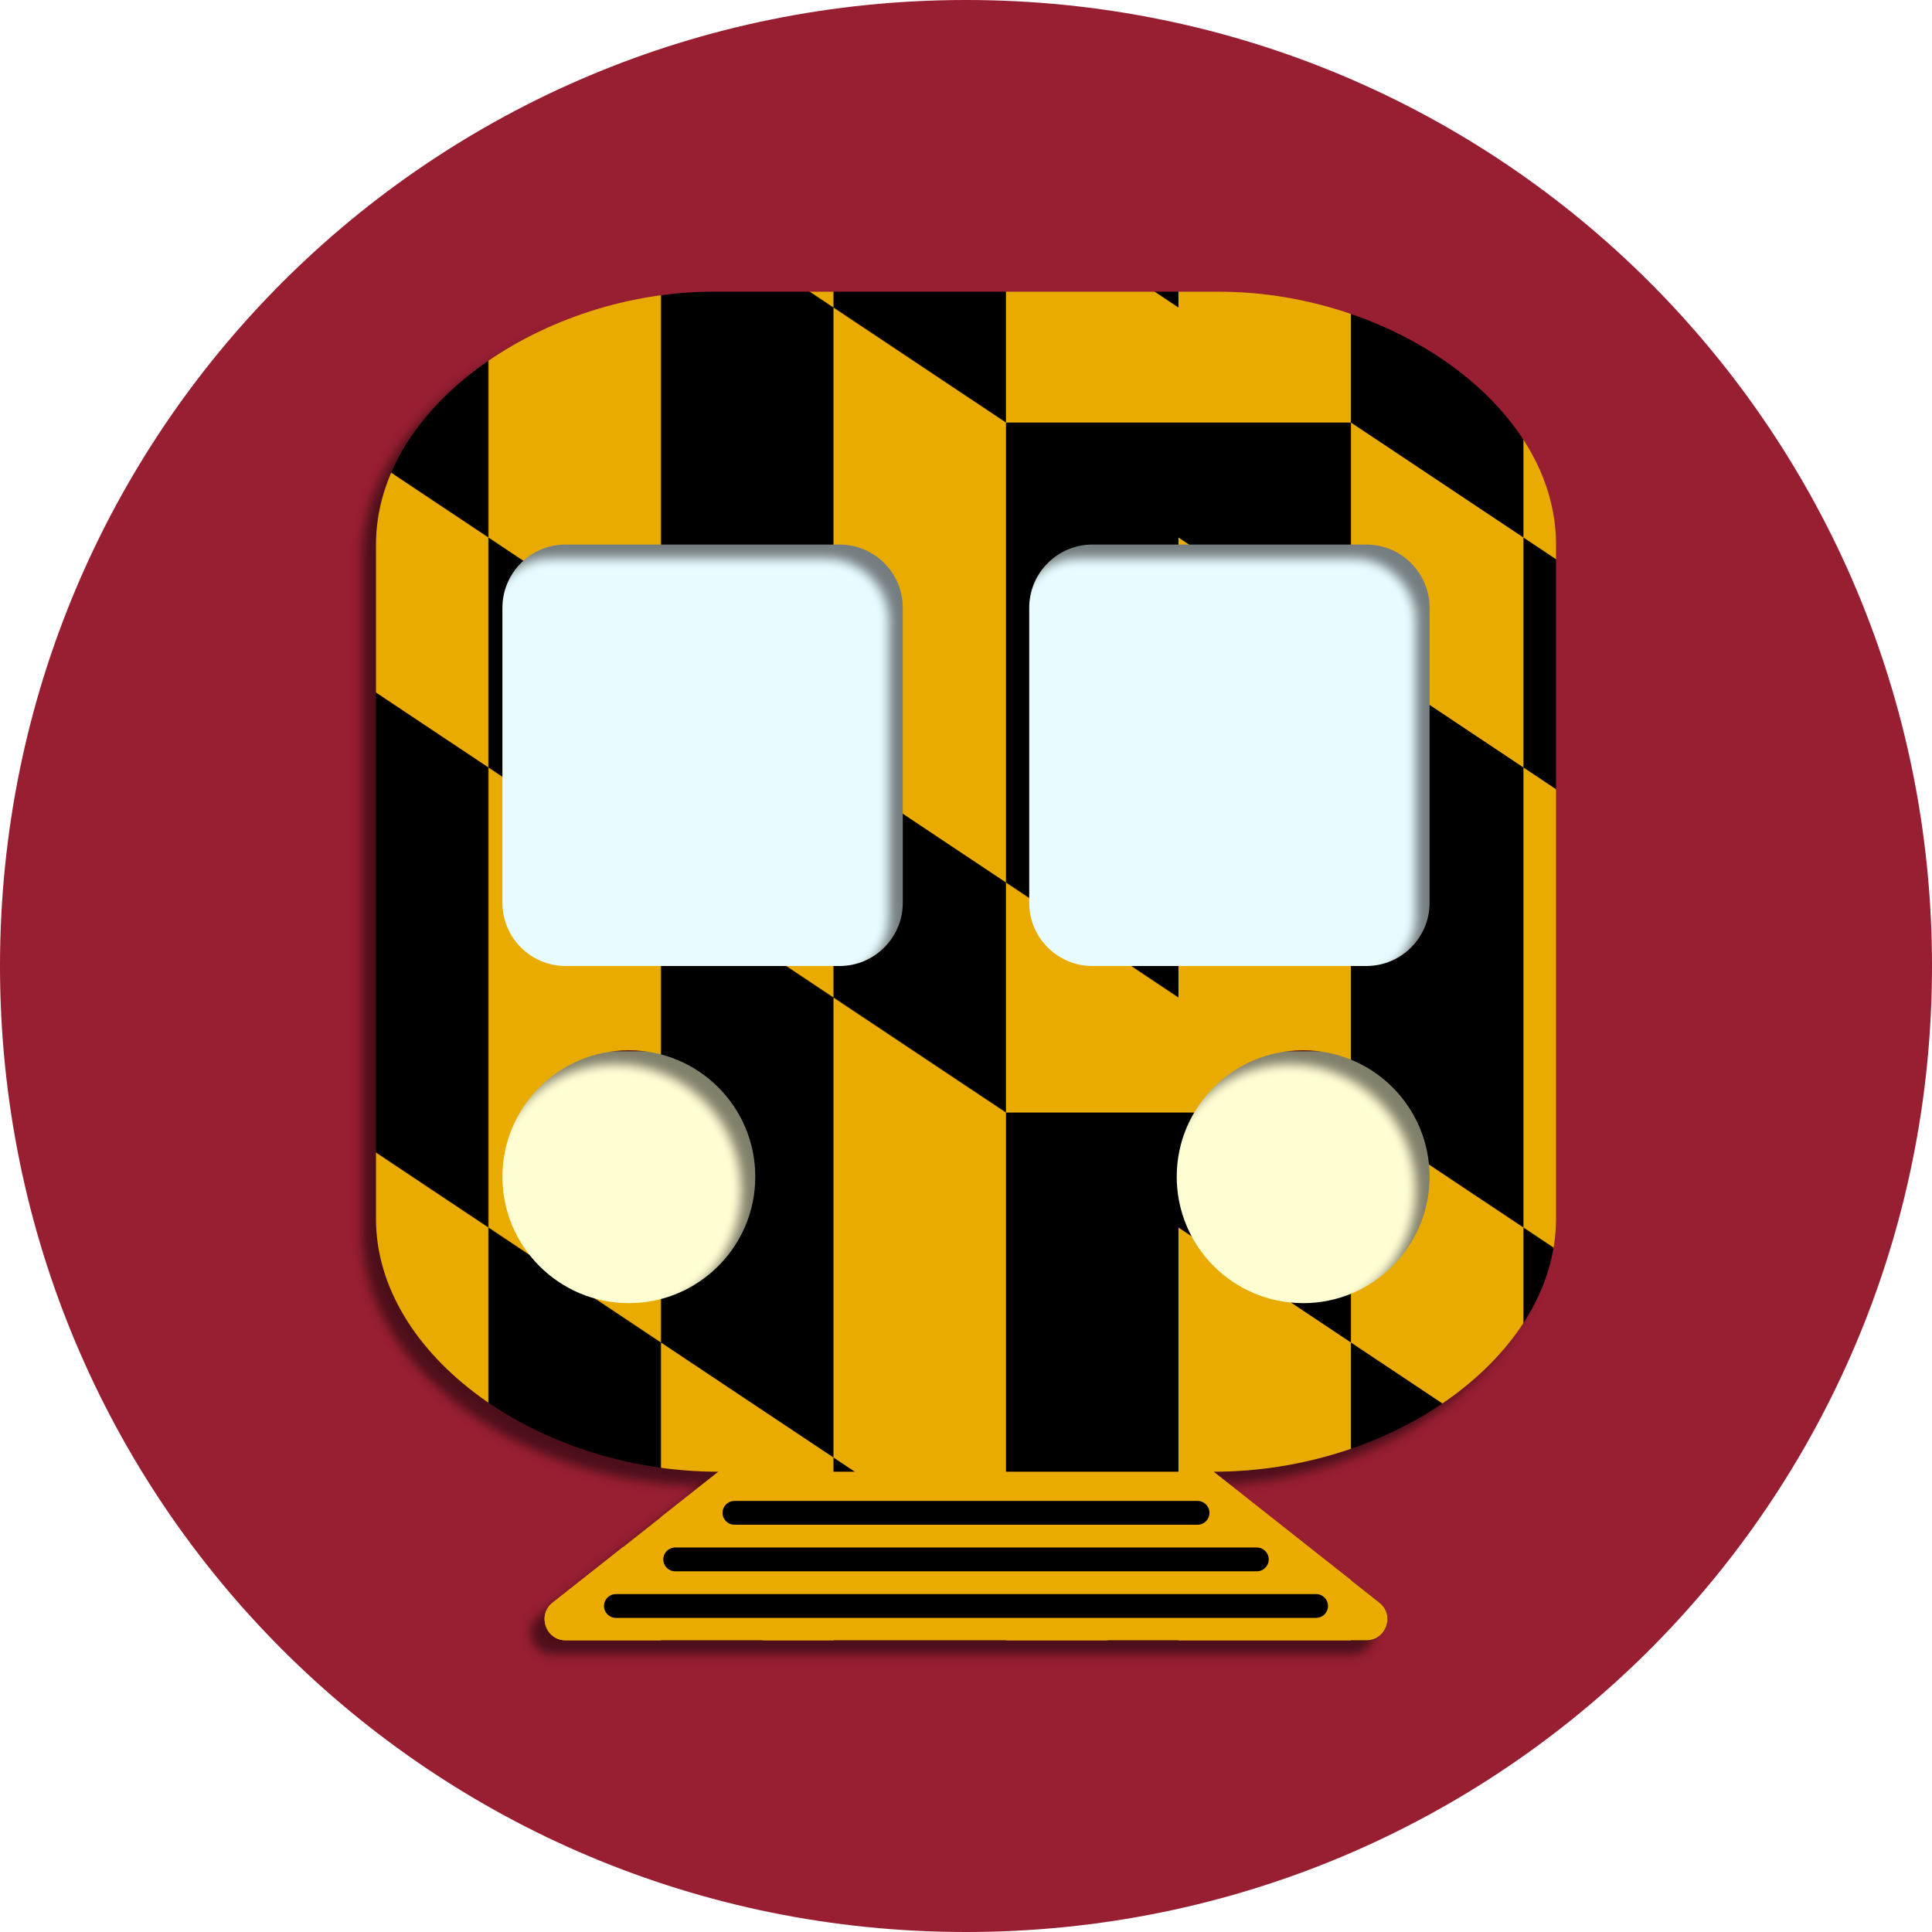
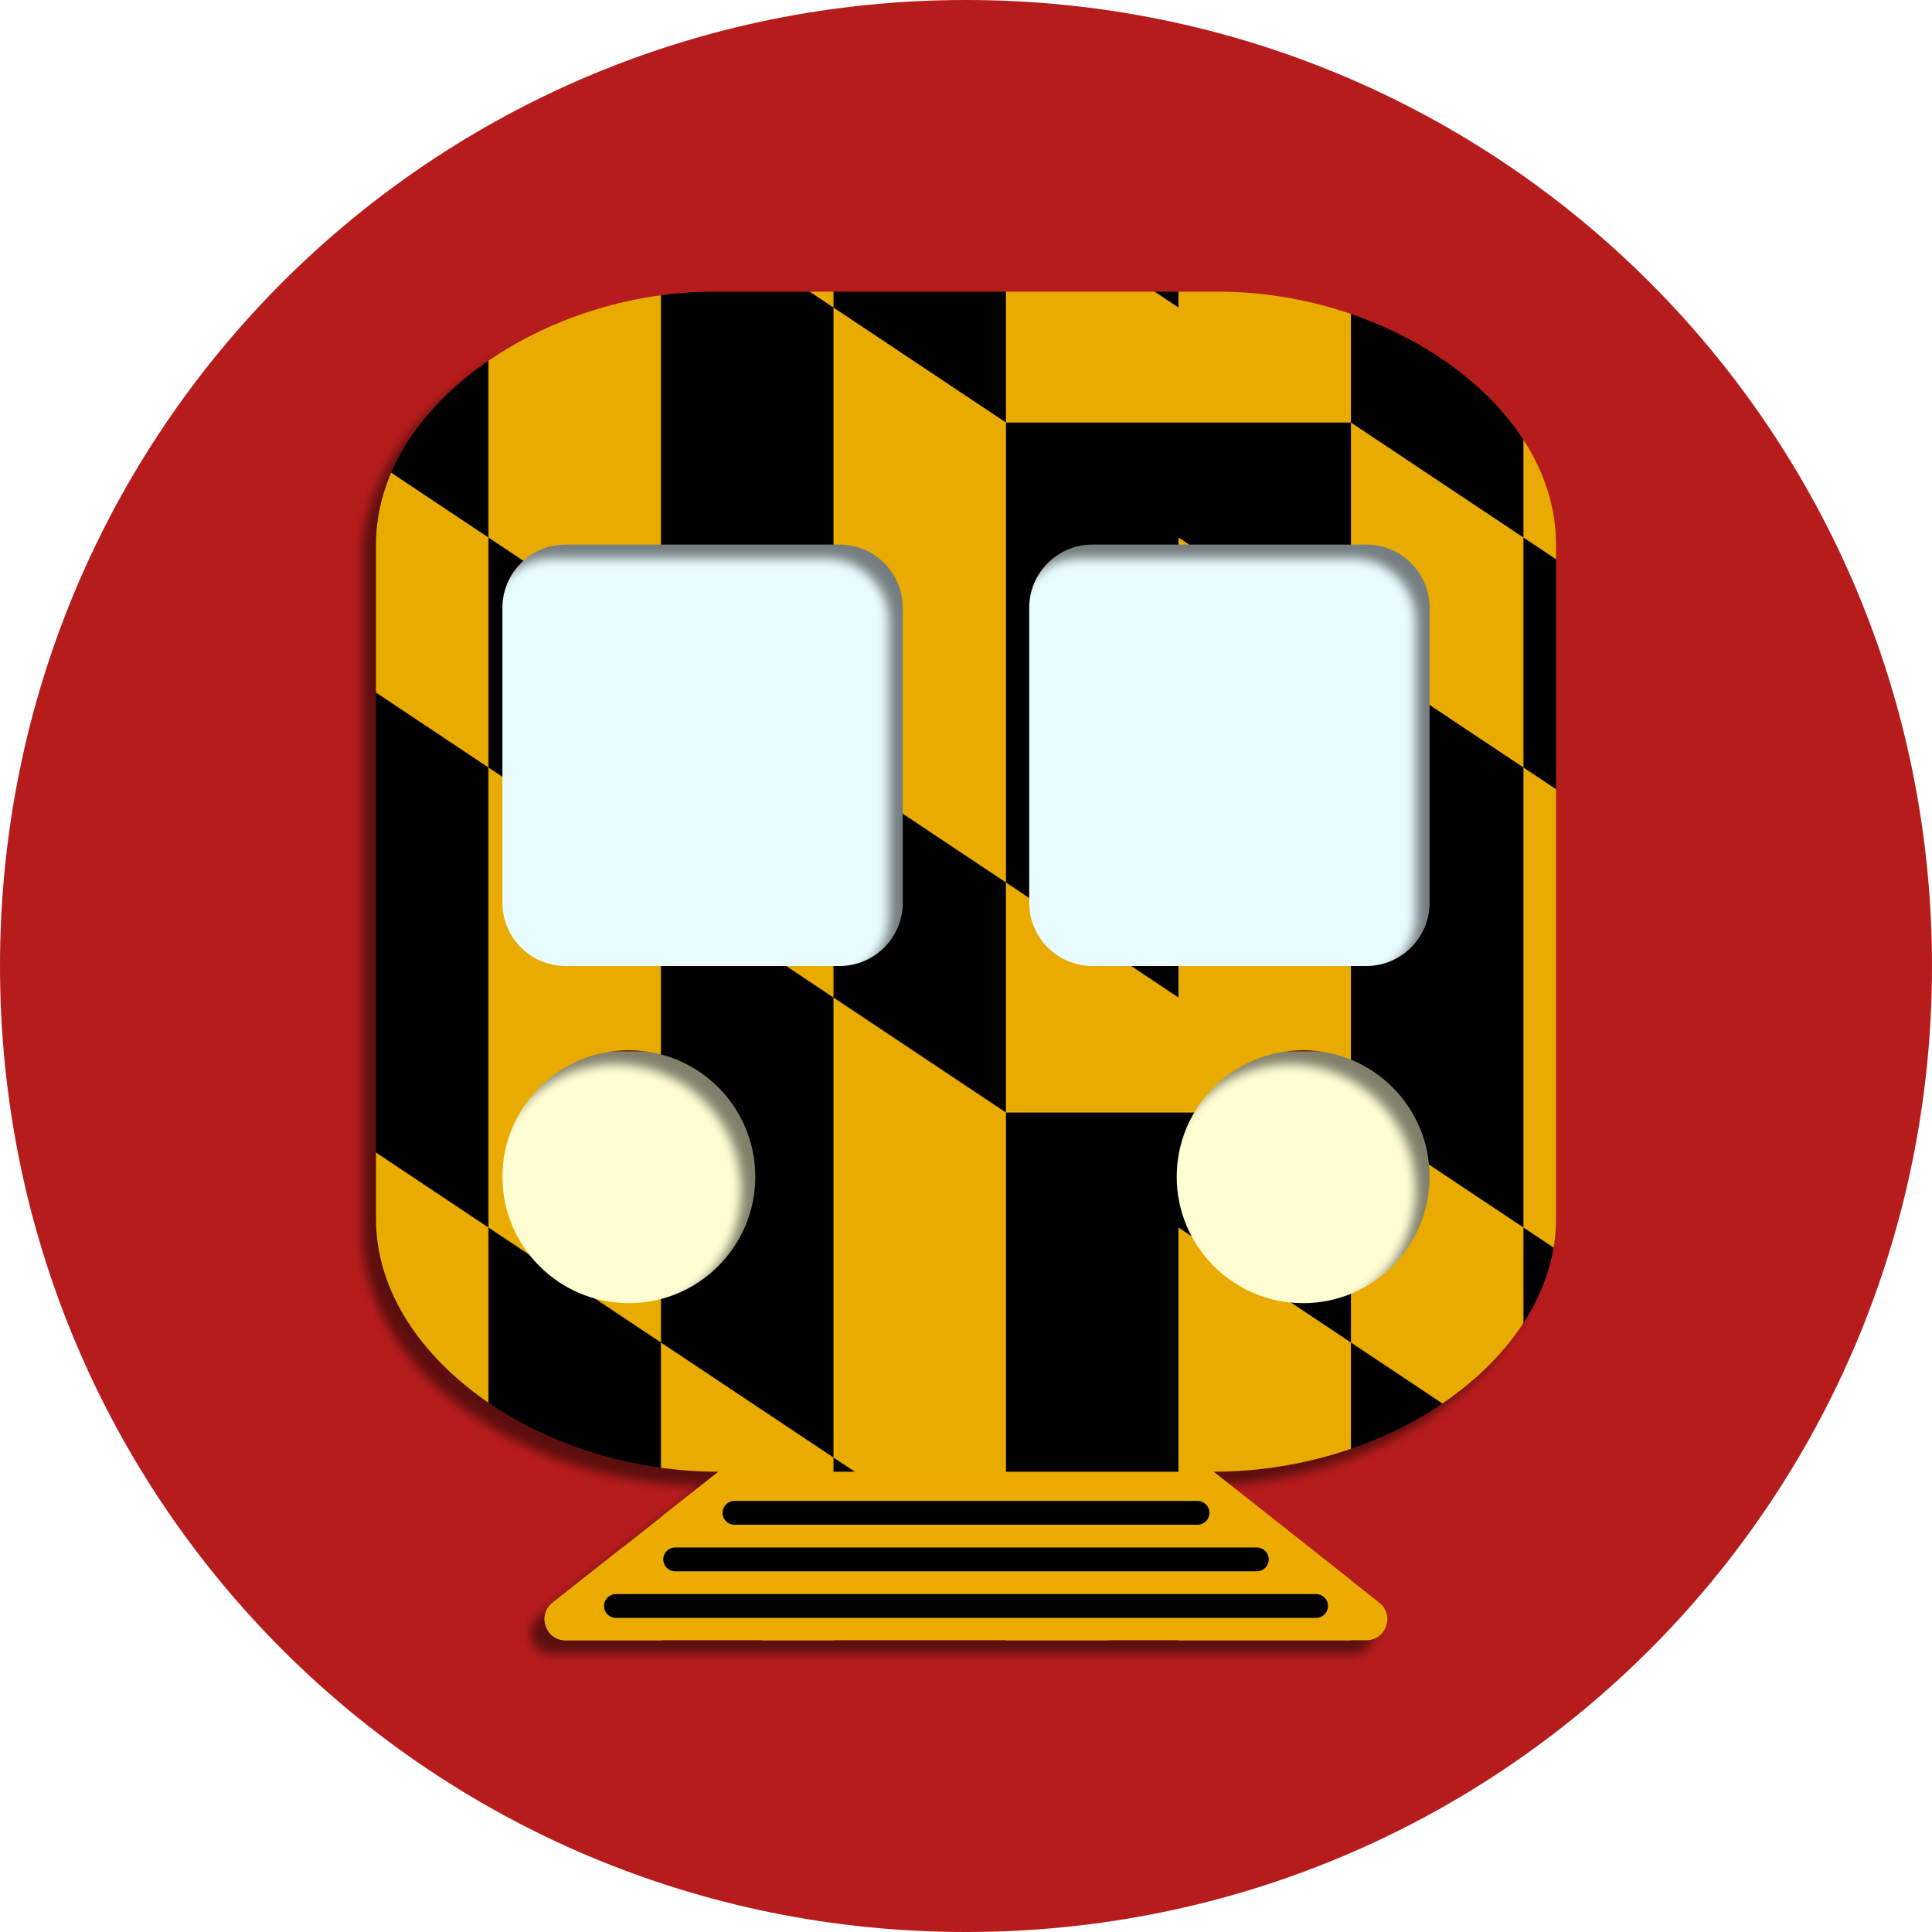
<svg xmlns="http://www.w3.org/2000/svg" xmlns:ns1="http://www.openswatchbook.org/uri/2009/osb" xmlns:xlink="http://www.w3.org/1999/xlink" viewBox="0 0 700 700" id="svg14993" version="1.1" width="700" height="700">
  <defs id="defs14999">
    <linearGradient id="linearGradient10290" ns1:paint="solid">
      <stop style="stop-color:#e8fcff;stop-opacity:1;" offset="0" id="stop10292" />
    </linearGradient>
    <linearGradient id="linearGradient10284" ns1:paint="solid">
      <stop style="stop-color:#e8fcff;stop-opacity:1;" offset="0" id="stop10286" />
    </linearGradient>
    <linearGradient id="linearGradient10278">
      <stop style="stop-color:#e8fcff;stop-opacity:1;" offset="0" id="stop10280" />
    </linearGradient>
    <linearGradient id="linearGradient10266">
      <stop style="stop-color:#ebab00;stop-opacity:1;" offset="0" id="stop10268" />
    </linearGradient>
    <linearGradient id="linearGradient28754" ns1:paint="solid">
      <stop style="stop-color:#ebab00;stop-opacity:1;" offset="0" id="stop28756" />
    </linearGradient>
    <pattern xlink:href="#Checkerboard" id="pattern28710" patternTransform="matrix(10,0,0,10,0,-582)" />
    <pattern id="Checkerboard" patternTransform="translate(0,0) scale(10,10)" height="2" width="2" patternUnits="userSpaceOnUse">
      <rect id="rect28006" height="1" width="1" y="0" x="0" style="fill:black;stroke:none" />
      <rect id="rect28008" height="1" width="1" y="1" x="1" style="fill:black;stroke:none" />
    </pattern>
    <pattern patternUnits="userSpaceOnUse" width="700" height="100" patternTransform="translate(0,582)" id="pattern28707">
      <rect y="0" x="0" height="100" width="700" id="rect19501" style="opacity:1;fill:url(#pattern28710);fill-opacity:1;fill-rule:evenodd;stroke:none;stroke-width:20;stroke-linecap:round;stroke-linejoin:round;stroke-miterlimit:4;stroke-dasharray:none;stroke-dashoffset:103;stroke-opacity:1" />
    </pattern>
    <pattern patternUnits="userSpaceOnUse" width="700" height="100" patternTransform="translate(0,582)" id="pattern28707-5">
      <rect y="0" x="0" height="100" width="700" id="rect19501-9" style="opacity:1;fill:url(#pattern28710-5);fill-opacity:1;fill-rule:evenodd;stroke:none;stroke-width:20;stroke-linecap:round;stroke-linejoin:round;stroke-miterlimit:4;stroke-dasharray:none;stroke-dashoffset:103;stroke-opacity:1" />
    </pattern>
    <pattern xlink:href="#Checkerboard-6" id="pattern28710-5" patternTransform="matrix(10,0,0,10,0,-582)" />
    <pattern id="Checkerboard-6" patternTransform="translate(0,0) scale(10,10)" height="2" width="2" patternUnits="userSpaceOnUse">
      <rect id="rect28006-1" height="1" width="1" y="0" x="0" style="fill:black;stroke:none" />
      <rect id="rect28008-1" height="1" width="1" y="1" x="1" style="fill:black;stroke:none" />
    </pattern>
    <linearGradient xlink:href="#linearGradient28754" id="linearGradient10294" x1="136.227" y1="350" x2="563.773" y2="350" gradientUnits="userSpaceOnUse" />
    <pattern patternUnits="userSpaceOnUse" width="375" height="250" patternTransform="translate(801.9701,-96.91924)" id="pattern10306">
      <g id="q1" transform="scale(2.083333,2.083333)">
        <rect id="rect8" height="120" width="180" x="0" y="0" />
        <path id="path10" d="m 0,120 0,-100 30,20 0,80 30,0 0,-120 30,0 0,120 30,0 0,-120 30,0 0,120 30,0 0,-20 L 30,0 l 0,40 120,80 z" style="fill:#eaab00" />
      </g>
    </pattern>
    <filter style="color-interpolation-filters:sRGB;" id="filter10359">
      <feFlood flood-opacity="0.498" flood-color="rgb(0,0,0)" result="flood" id="feFlood10361" />
      <feComposite in="flood" in2="SourceGraphic" operator="in" result="composite1" id="feComposite10363" />
      <feGaussianBlur in="composite1" stdDeviation="2" result="blur" id="feGaussianBlur10365" />
      <feOffset dx="-5" dy="5" result="offset" id="feOffset10367" />
      <feComposite in="SourceGraphic" in2="offset" operator="over" result="composite2" id="feComposite10369" />
    </filter>
  </defs>
  <g id="layer4" style="display:inline">
-     <path style="display:inline;opacity:1;fill:#981e32;fill-opacity:1;fill-rule:evenodd;stroke:none;stroke-width:20;stroke-linecap:round;stroke-linejoin:round;stroke-miterlimit:4;stroke-dasharray:none;stroke-dashoffset:103;stroke-opacity:1" d="M 350,0 C 543.9,0 700,156.1 700,350 700,543.9 543.9,700 350,700 156.1,700 0,543.9 0,350 0,156.1 156.1,0 350,0 Z" id="rect19475" />
+     <path style="display:inline;opacity:1;fill:#b71c1c;fill-opacity:1;fill-rule:evenodd;stroke:none;stroke-width:20;stroke-linecap:round;stroke-linejoin:round;stroke-miterlimit:4;stroke-dasharray:none;stroke-dashoffset:103;stroke-opacity:1" d="M 350,0 C 543.9,0 700,156.1 700,350 700,543.9 543.9,700 350,700 156.1,700 0,543.9 0,350 0,156.1 156.1,0 350,0 Z" id="rect19475" />
  </g>
  <g id="layer1">
    <rect style="opacity:1;fill:#e8fcff;fill-opacity:1;fill-rule:nonzero;stroke:none;stroke-opacity:1" id="rect10257" width="362.039" height="199.428" x="161.077" y="166.146" ry="4.308" />
    <rect style="opacity:1;fill:#fffed3;fill-opacity:1;fill-rule:nonzero;stroke:none;stroke-opacity:1" id="rect10259" width="371.243" height="96.646" x="168.747" y="380.915" ry="4.308" />
  </g>
  <g id="layer5" style="display:inline">
    <path d="m 563.773,197.305 0,244.312 c 0,49.449 -58.81,91.617 -124.086,91.617 l 60.105,47.451 c 5.675,4.482 2.485,13.627 -4.732,13.627 l -290.12,0 c -7.232,0 -10.395,-9.156 -4.731,-13.627 l 60.104,-47.451 c -65.088,0 -124.086,-42.035 -124.086,-91.617 l 0,-244.312 c 0,-50.598 61.078,-91.617 122.156,-91.617 l 183.234,0 c 62.032,0 122.156,41.019 122.156,91.617 z m -236.677,129.791 0,-106.886 c 0,-12.65 -10.254,-22.904 -22.904,-22.904 l -99.252,0 c -12.65,0 -22.904,10.254 -22.904,22.904 l 0,106.886 c 0,12.65 10.254,22.904 22.904,22.904 l 99.252,0 c 12.65,0 22.904,-10.254 22.904,-22.904 z m 190.869,0 0,-106.886 c 0,-12.65 -10.254,-22.904 -22.904,-22.904 l -99.252,0 c -12.65,0 -22.904,10.254 -22.904,22.904 l 0,106.886 c 0,12.65 10.254,22.904 22.904,22.904 l 99.252,0 c 12.65,0 22.904,-10.254 22.904,-22.904 z m -45.808,53.443 c -25.3,0 -45.808,20.509 -45.808,45.808 0,25.3 20.509,45.808 45.808,45.808 25.3,0 45.808,-20.509 45.808,-45.808 0,-25.3 -20.509,-45.808 -45.808,-45.808 z m -244.312,0 c -25.3,0 -45.808,20.509 -45.808,45.808 0,25.3 20.509,45.808 45.808,45.808 25.3,0 45.808,-20.509 45.808,-45.808 0,-25.3 -20.509,-45.808 -45.808,-45.808 z" id="path14995-6" style="display:inline;opacity:1;fill:url(#pattern10306);fill-opacity:1;fill-rule:evenodd;filter:url(#filter10359)" />
  </g>
  <g id="layer2">
    <path d="m 439.687,533.234 60.105,47.451 c 5.675,4.482 2.485,13.627 -4.732,13.627 l -290.12,0 c -7.232,0 -10.395,-9.156 -4.731,-13.627 l 60.104,-47.451 z" id="path14995" style="opacity:1;fill:url(#linearGradient10294);fill-opacity:1;fill-rule:evenodd" />
    <rect style="opacity:1;fill:#000000;fill-opacity:1;fill-rule:nonzero;stroke:none;stroke-opacity:1" id="rect10211" width="176.417" height="8.616" x="261.791" y="543.82" ry="4.308" />
    <rect style="display:inline;opacity:1;fill:#000000;fill-opacity:1;fill-rule:nonzero;stroke:none;stroke-opacity:1" id="rect10211-0" width="219.371" height="8.616" x="240.315" y="560.695" ry="4.308" />
    <rect style="display:inline;opacity:1;fill:#000000;fill-opacity:1;fill-rule:nonzero;stroke:none;stroke-opacity:1" id="rect10211-4" width="262.325" height="8.616" x="218.838" y="577.569" ry="4.308" />
  </g>
</svg>
